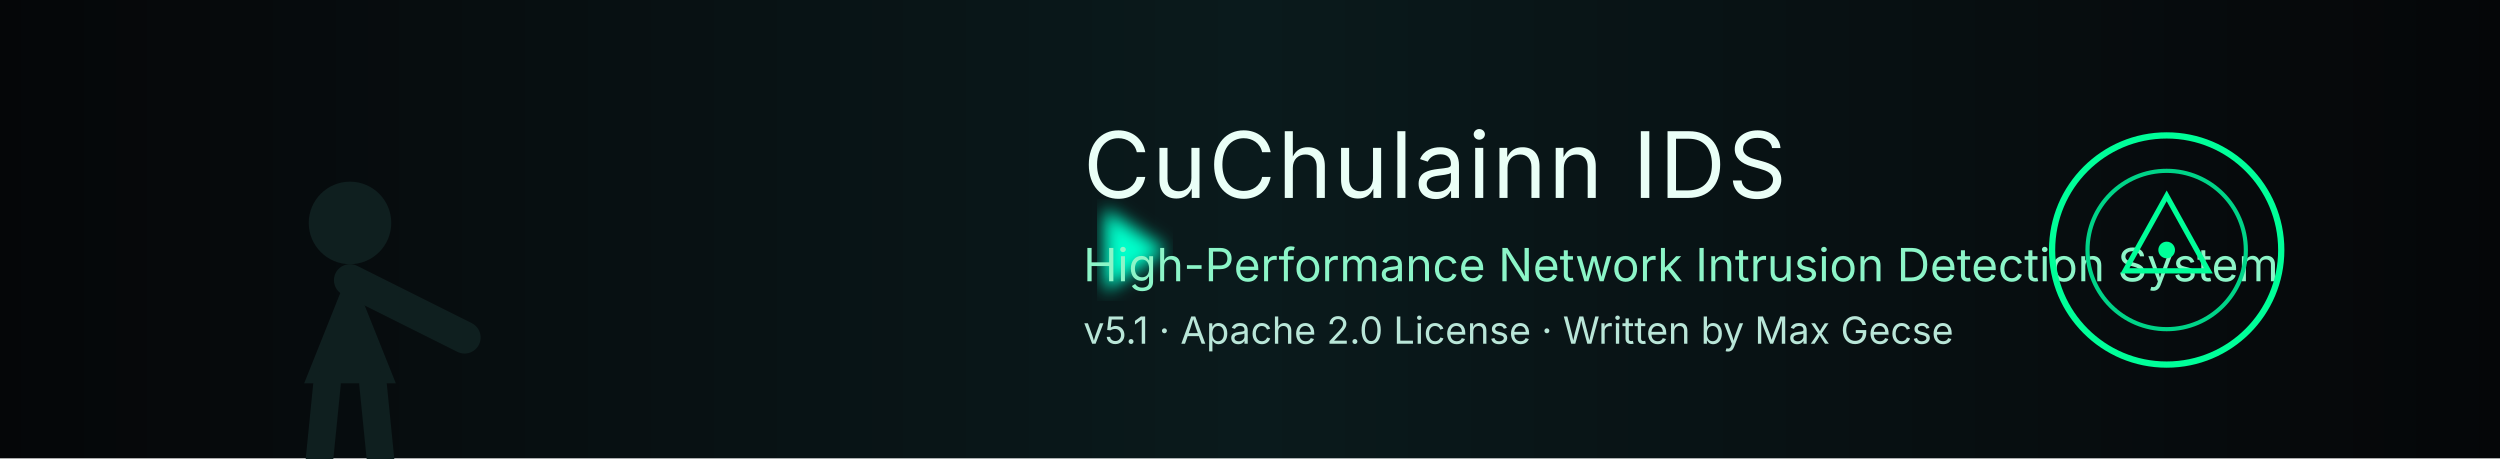
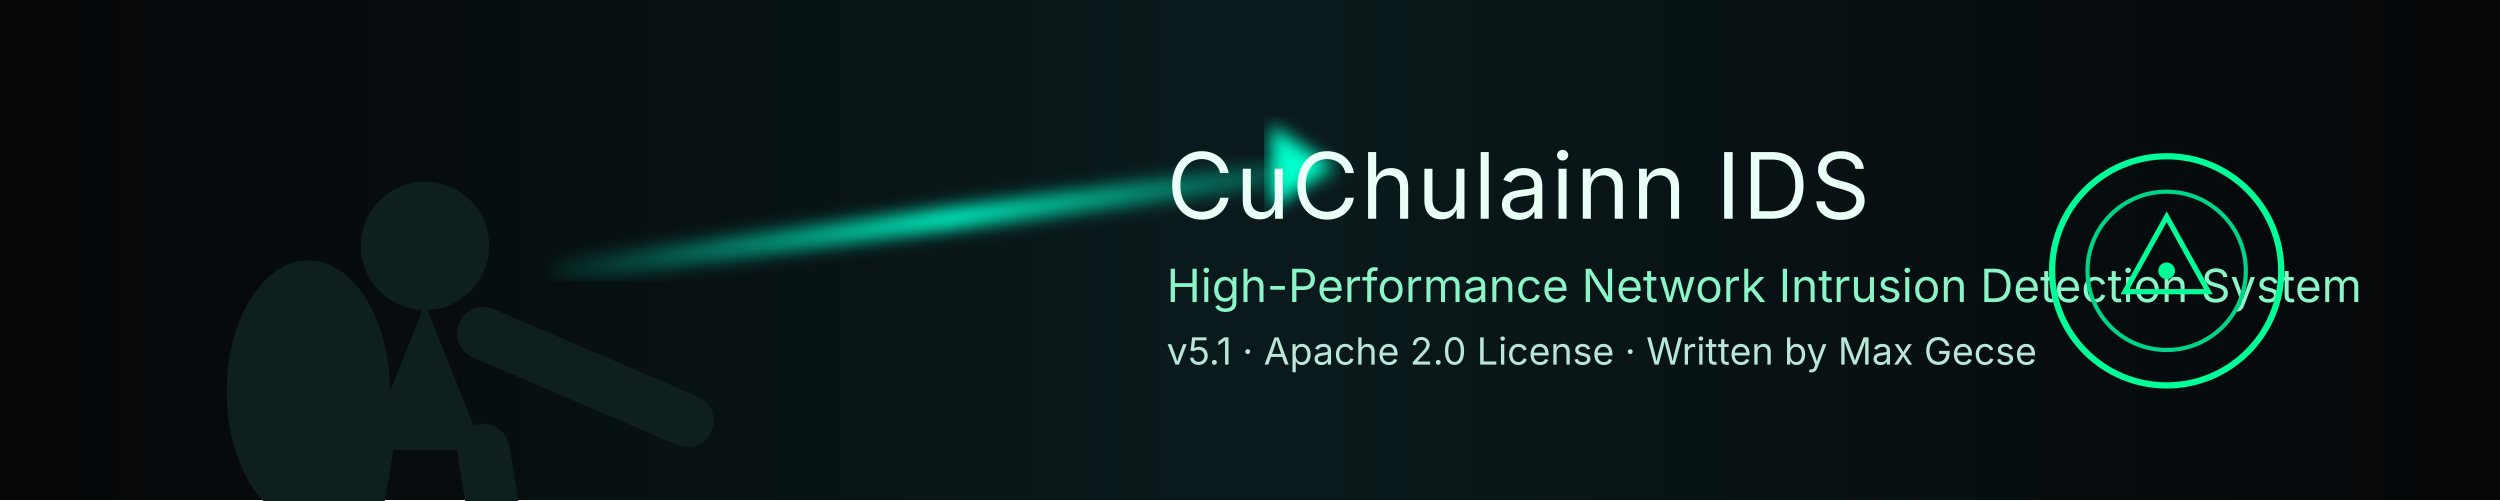
- <svg xmlns="http://www.w3.org/2000/svg" width="100%" height="220" viewBox="0 0 1200 220">
+ <svg xmlns="http://www.w3.org/2000/svg" width="100%" height="240" viewBox="0 0 1200 240">
  <defs>
    <linearGradient id="bg" x1="0" y1="0" x2="1" y2="0">
      <stop offset="0%" stop-color="#050608" />
      <stop offset="50%" stop-color="#0a1a1c" />
      <stop offset="100%" stop-color="#050608" />
    </linearGradient>
    <filter id="glow">
      <feGaussianBlur stdDeviation="4" result="blur" />
      <feColorMatrix in="blur" type="matrix" values="0 0 0 0 0                 0 1 0 0 0.8                 0 0 0 0 0.6                 0 0 0 1 0" />
    </filter>
    <linearGradient id="spearCore" x1="0" y1="0" x2="1" y2="0">
      <stop offset="0%" stop-color="#00ff99" stop-opacity="0.1" />
      <stop offset="50%" stop-color="#00ff99" stop-opacity="1" />
      <stop offset="100%" stop-color="#00ff99" stop-opacity="0.1" />
    </linearGradient>
  </defs>
-   <rect width="1200" height="220" fill="url(#bg)" />
-   <g transform="translate(80,30) scale(1.1)">
-     <path d="M60 140 L80 90 L100 140 Z" fill="#0f1f1f" />
-     <circle cx="80" cy="70" r="18" fill="#0f1f1f" />
-     <path d="M70 140 L65 190" stroke="#0f1f1f" stroke-width="12" stroke-linecap="round" />
-     <path d="M90 140 L95 190" stroke="#0f1f1f" stroke-width="12" stroke-linecap="round" />
-     <path d="M80 95 L130 120" stroke="#0f1f1f" stroke-width="14" stroke-linecap="round" />
+   <rect width="1200" height="240" fill="url(#bg)" />
+   <g transform="translate(120,20) scale(1.4)">
+     <path d="M40 140 L30 200" stroke="#0f1f1f" stroke-width="18" stroke-linecap="round" />
+     <path d="M80 140 L90 200" stroke="#0f1f1f" stroke-width="18" stroke-linecap="round" />
+     <path d="M40 140 L60 90 L80 140 Z" fill="#0f1f1f" />
+     <circle cx="60" cy="70" r="22" fill="#0f1f1f" />
+     <ellipse cx="20" cy="120" rx="28" ry="45" fill="#0f1f1f" />
+     <path d="M80 100 L150 130" stroke="#0f1f1f" stroke-width="18" stroke-linecap="round" />
  </g>
-   <g transform="translate(80,0)">
-     <line x1="130" y1="120" x2="480" y2="120" stroke="url(#spearCore)" stroke-width="10" stroke-linecap="round" filter="url(#glow)" />
-     <polygon points="480,120 450,100 450,140" fill="#00ff99" filter="url(#glow)" />
+   <g transform="translate(120,0)">
+     <line x1="150" y1="130" x2="520" y2="80" stroke="url(#spearCore)" stroke-width="10" stroke-linecap="round" filter="url(#glow)" />
+     <polygon points="520,80 490,60 490,100" fill="#00ff99" filter="url(#glow)" />
  </g>
-   <text x="520" y="95" font-family="system-ui, -apple-system, 'Segoe UI', sans-serif" font-size="44" fill="#eafff7" letter-spacing="1">
+   <text x="560" y="105" font-family="system-ui, -apple-system, 'Segoe UI', sans-serif" font-size="44" fill="#eafff7" letter-spacing="1">
    CuChulainn IDS
  </text>
-   <text x="520" y="135" font-family="system-ui, -apple-system, 'Segoe UI', sans-serif" font-size="22" fill="#8cf5c8">
+   <text x="560" y="145" font-family="system-ui, -apple-system, 'Segoe UI', sans-serif" font-size="22" fill="#8cf5c8">
    High-Performance Network Intrusion Detection System
  </text>
-   <text x="520" y="165" font-family="system-ui, -apple-system, 'Segoe UI', sans-serif" font-size="18" fill="#b9e6d8">
+   <text x="560" y="175" font-family="system-ui, -apple-system, 'Segoe UI', sans-serif" font-size="18" fill="#b9e6d8">
    v5.1 · Apache 2.0 License · Written by Max Gecse
  </text>
-   <g transform="translate(1040,120)">
+   <g transform="translate(1040,130)">
    <circle cx="0" cy="0" r="55" fill="none" stroke="#00ff99" stroke-width="3" />
    <circle cx="0" cy="0" r="38" fill="none" stroke="#00d488" stroke-width="2" />
    <path d="M0,-26 L20,10 L-20,10 Z" fill="none" stroke="#00ff99" stroke-width="2.5" />
    <circle cx="0" cy="0" r="4" fill="#00ff99" />
  </g>
</svg>
